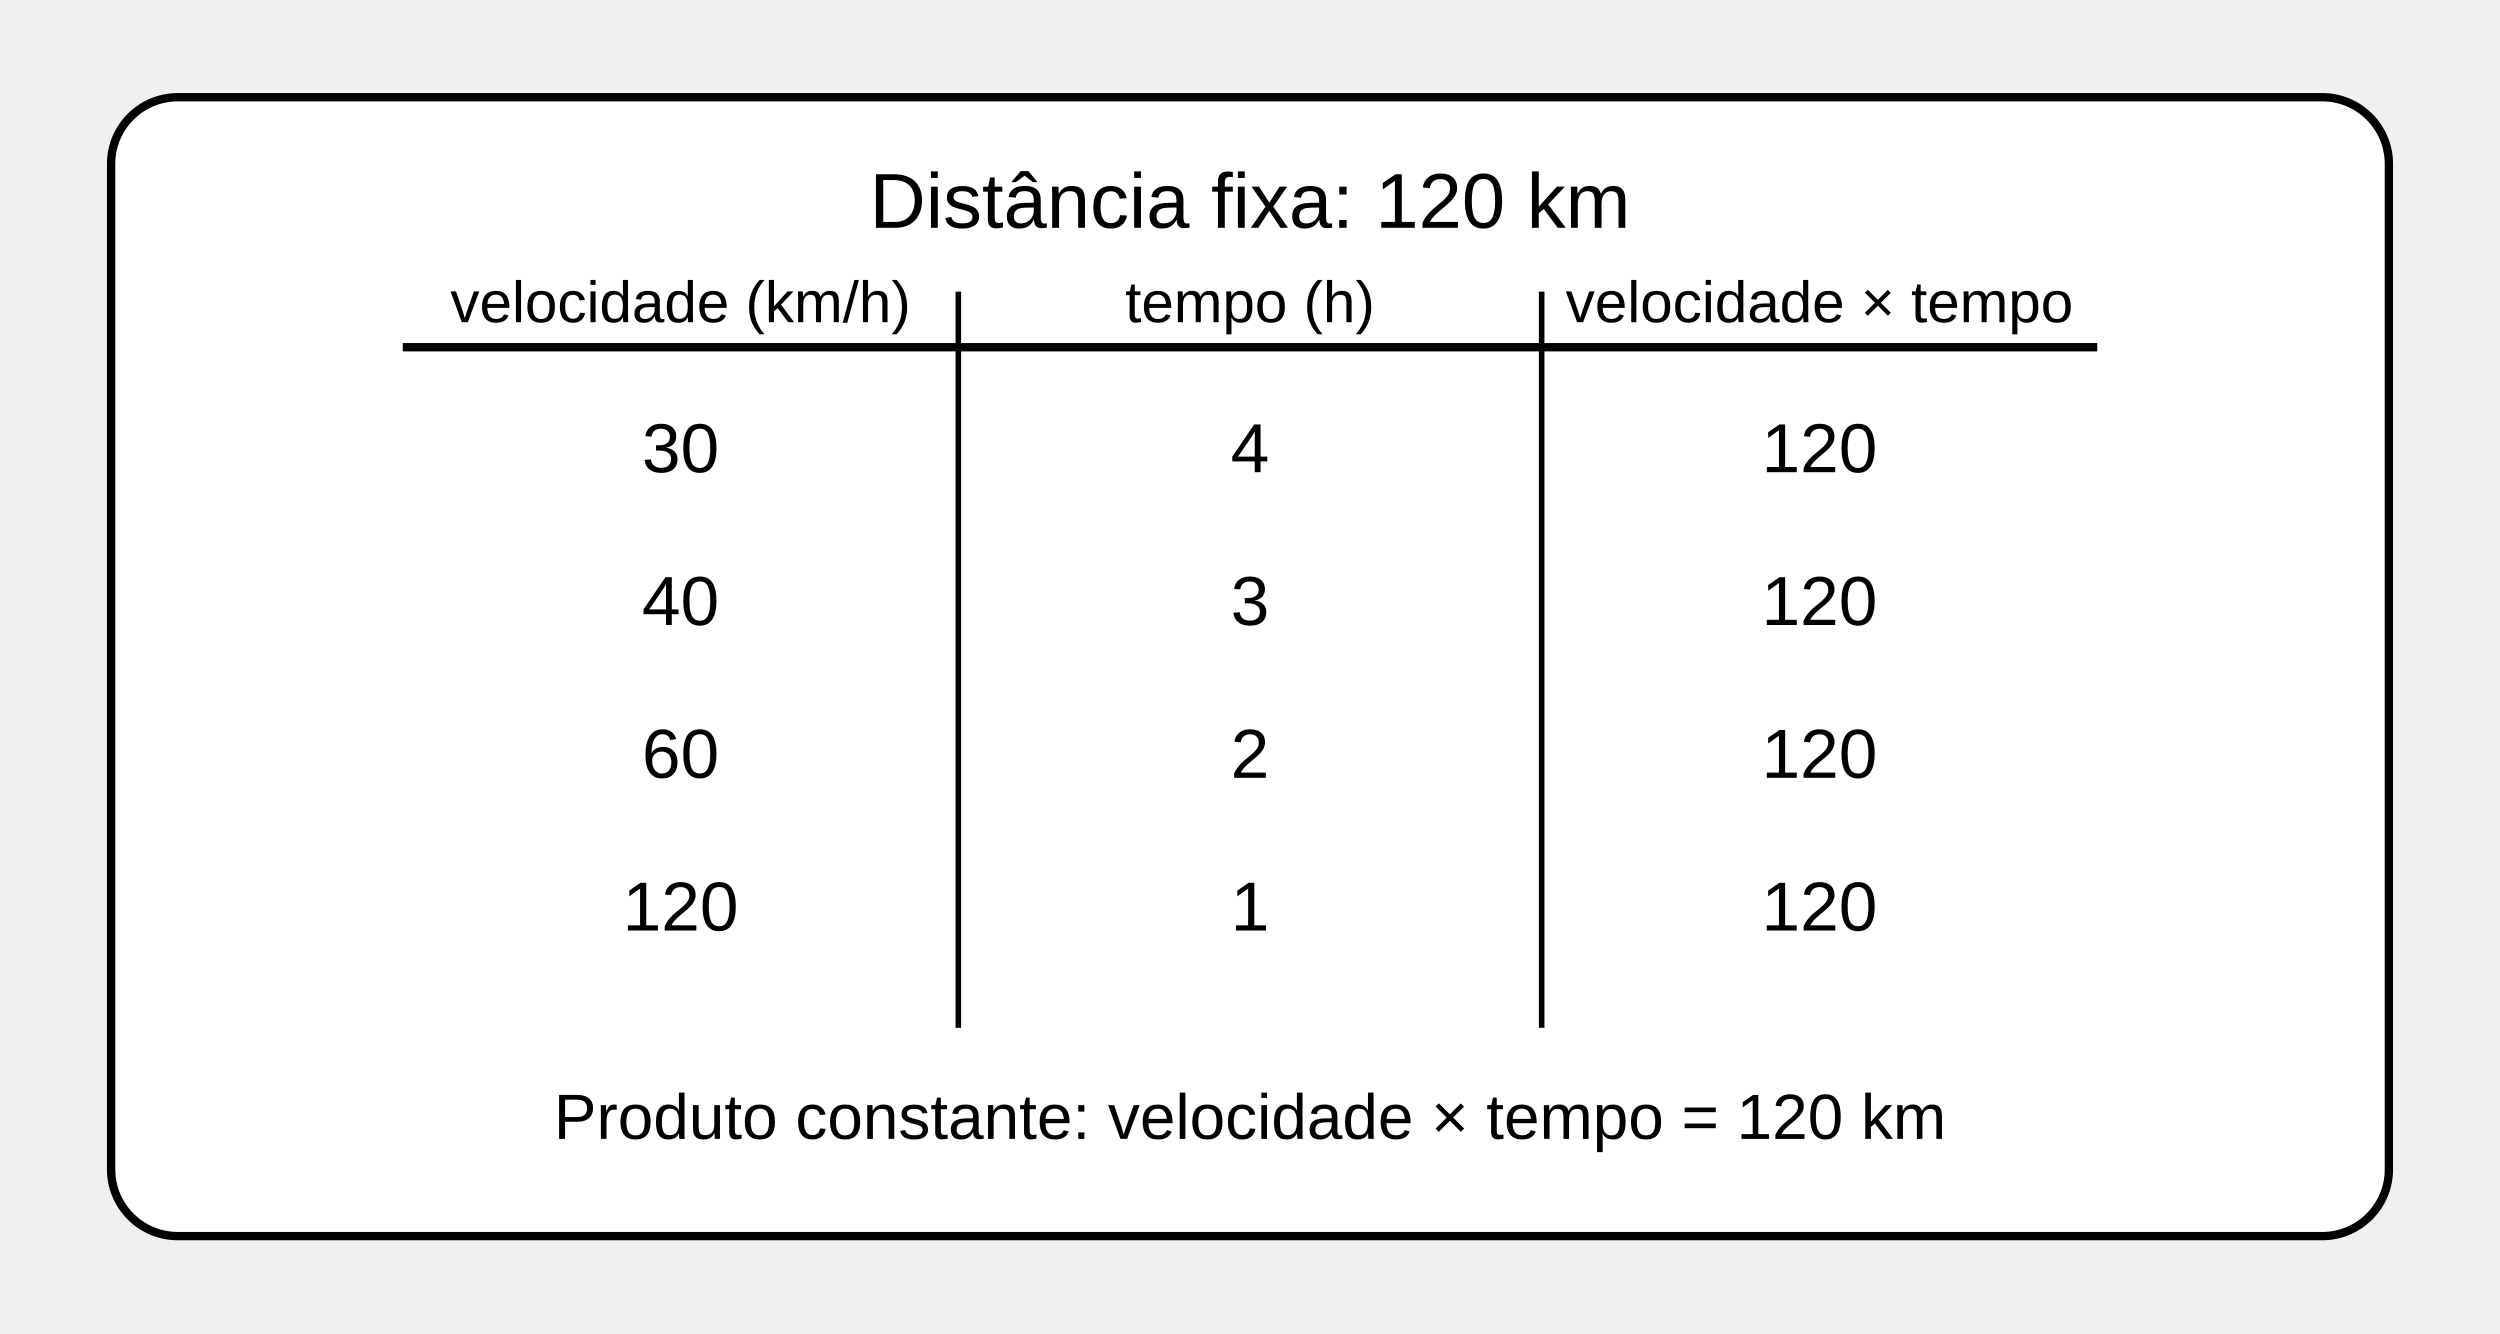
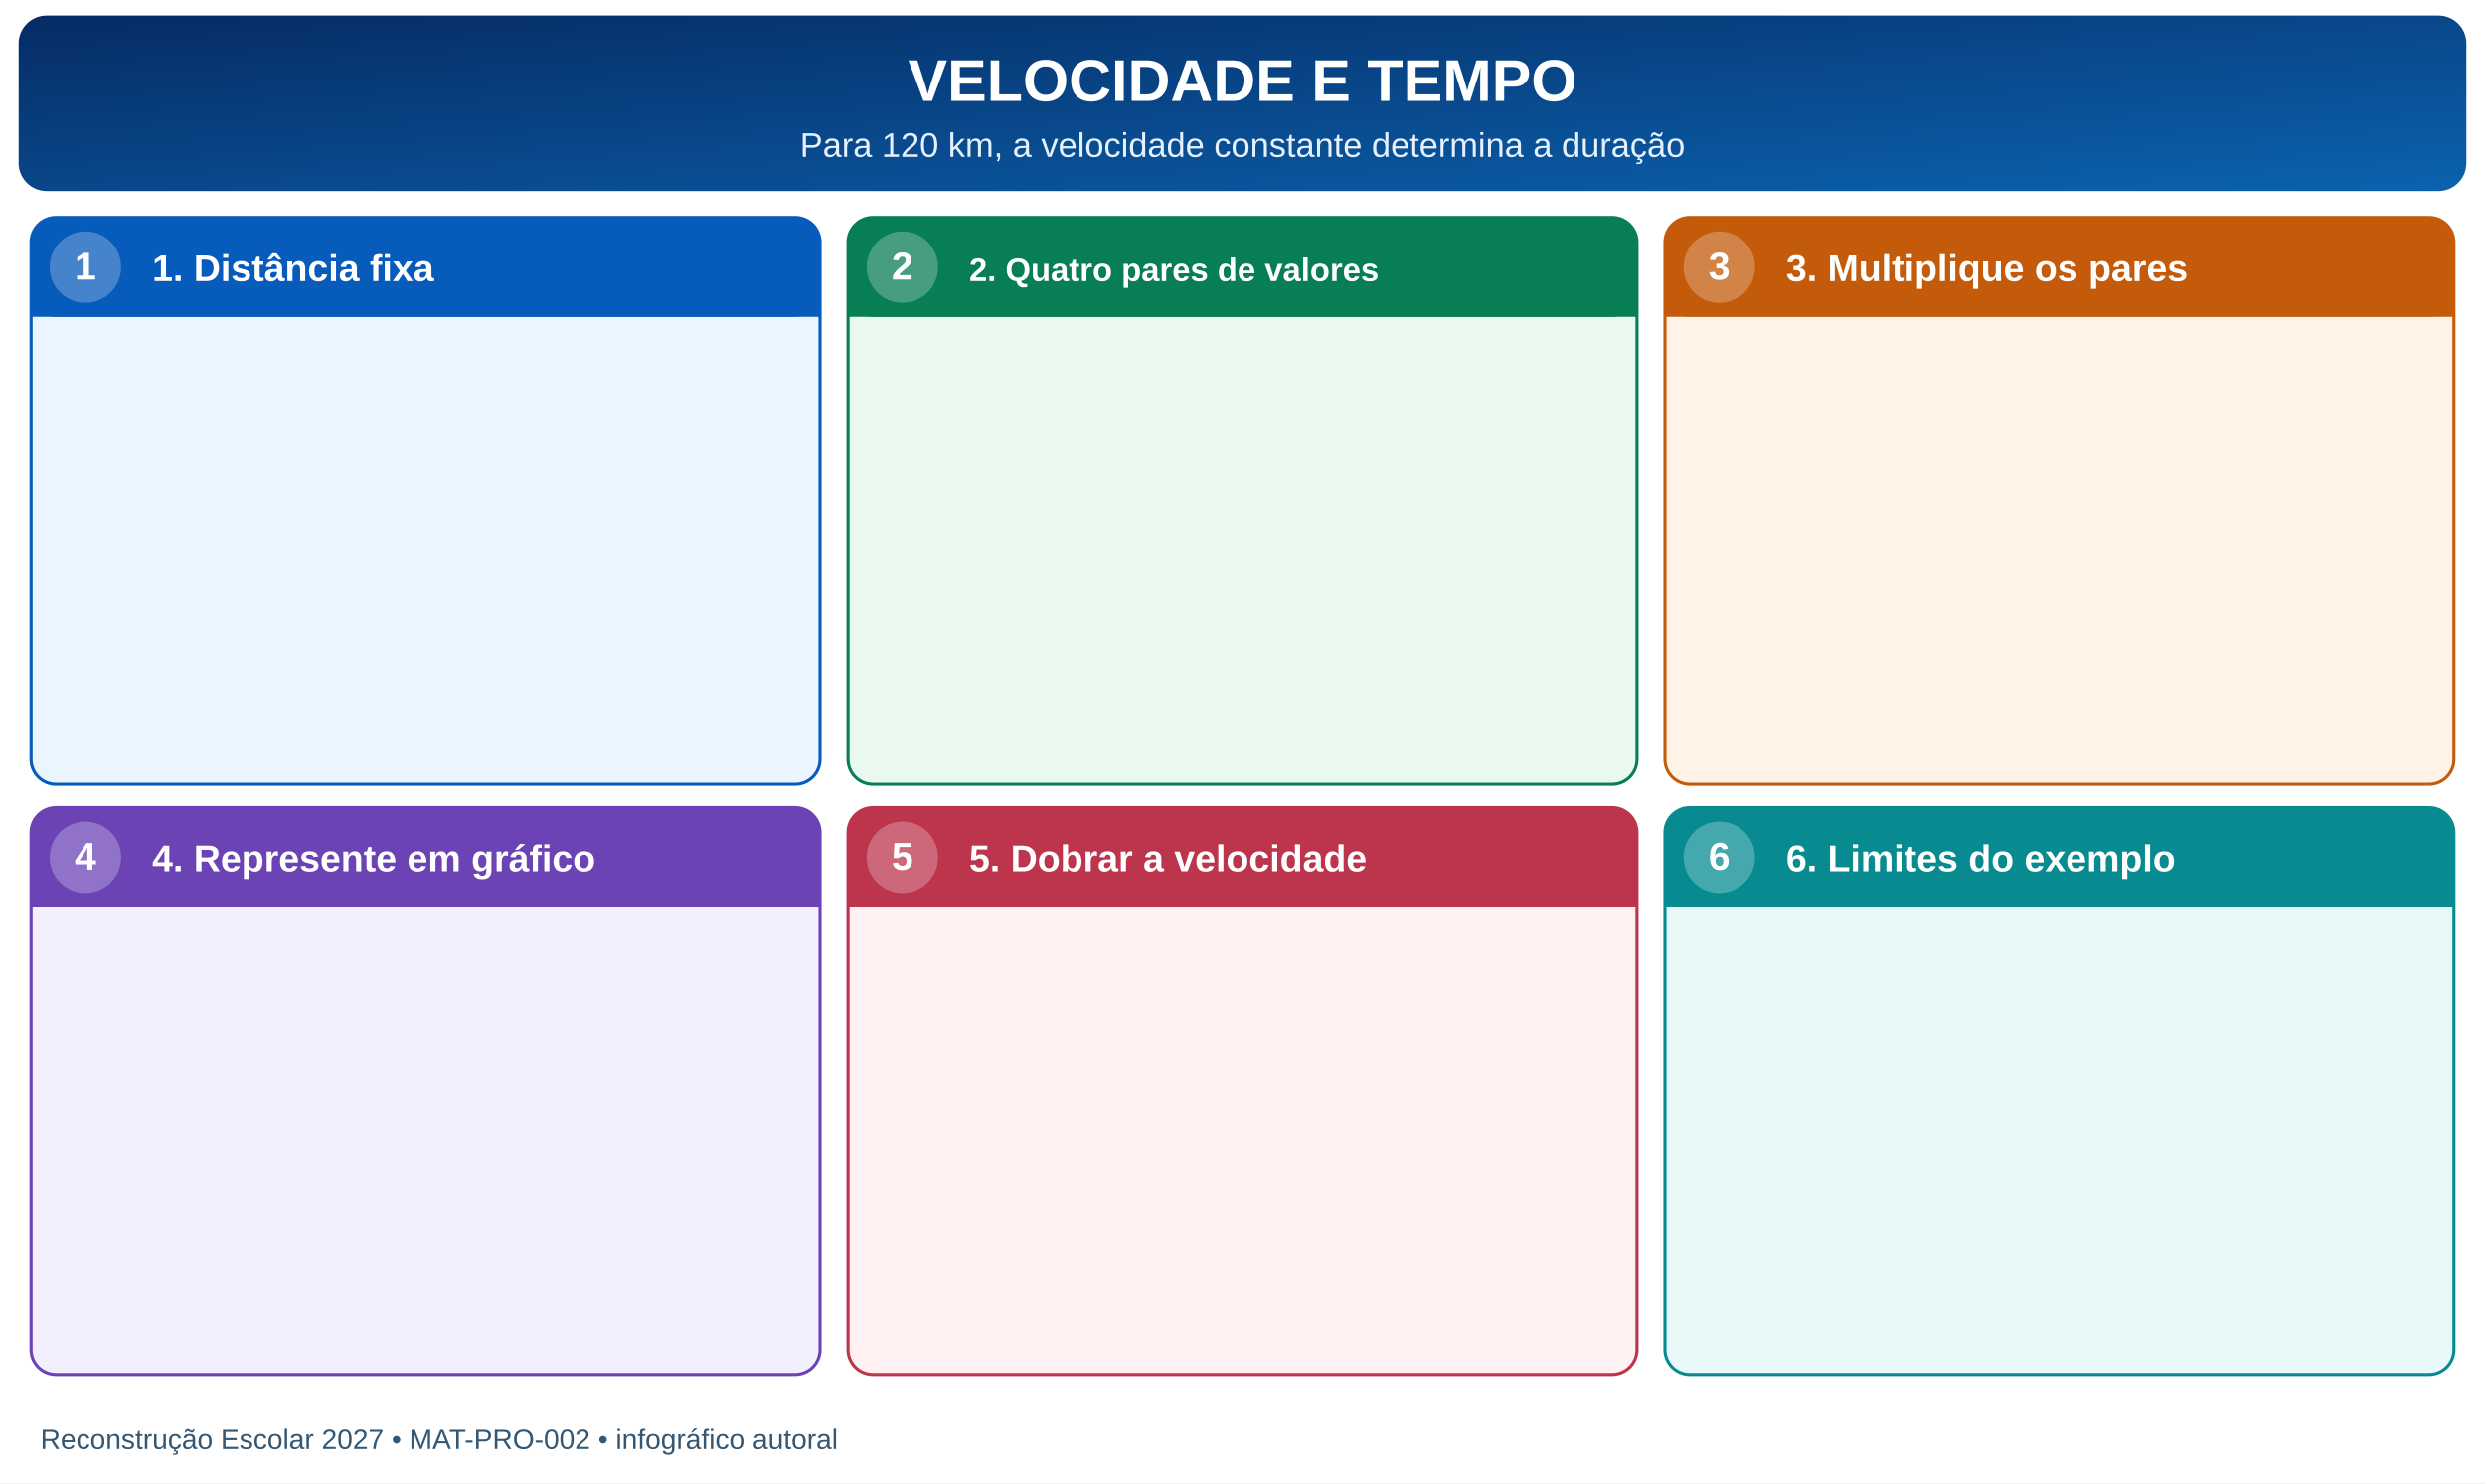
- <svg xmlns="http://www.w3.org/2000/svg" width="900" height="480" viewBox="0 0 900 480" role="img" aria-labelledby="t d">
-   <rect x="40" y="35" width="820" height="410" rx="24" fill="white" stroke="currentColor" stroke-width="3" />
-   <text x="450" y="82" text-anchor="middle" font-size="28" font-family="Arial">Distância fixa: 120 km</text>
-   <line x1="145" y1="125" x2="755" y2="125" stroke="currentColor" stroke-width="3" />
-   <line x1="345" y1="105" x2="345" y2="370" stroke="currentColor" stroke-width="2" />
-   <line x1="555" y1="105" x2="555" y2="370" stroke="currentColor" stroke-width="2" />
-   <text x="245" y="116" text-anchor="middle" font-size="21" font-family="Arial">velocidade (km/h)</text>
-   <text x="450" y="116" text-anchor="middle" font-size="21" font-family="Arial">tempo (h)</text>
-   <text x="655" y="116" text-anchor="middle" font-size="21" font-family="Arial">velocidade × tempo</text>
-   <g font-family="Arial" font-size="25" text-anchor="middle">
-     <text x="245" y="170">30</text>
-     <text x="450" y="170">4</text>
-     <text x="655" y="170">120</text>
-     <text x="245" y="225">40</text>
-     <text x="450" y="225">3</text>
-     <text x="655" y="225">120</text>
-     <text x="245" y="280">60</text>
-     <text x="450" y="280">2</text>
-     <text x="655" y="280">120</text>
-     <text x="245" y="335">120</text>
-     <text x="450" y="335">1</text>
-     <text x="655" y="335">120</text>
-   </g>
-   <text x="450" y="410" text-anchor="middle" font-size="23" font-family="Arial">Produto constante: velocidade × tempo = 120 km</text>
+ <svg xmlns="http://www.w3.org/2000/svg" viewBox="0 0 1600 955" role="img" aria-labelledby="title desc">
+   <defs>
+     <linearGradient id="hd" x1="0" y1="0" x2="1" y2="1">
+       <stop offset="0" stop-color="#062c65" />
+       <stop offset="1" stop-color="#0b62ae" />
+     </linearGradient>
+   </defs>
+   <rect width="1600" height="955" fill="#fff" />
+   <rect x="12" y="10" width="1576" height="113" rx="18" fill="url(#hd)" />
+   <text x="800" y="65" text-anchor="middle" font-family="Arial,DejaVu Sans,sans-serif" font-size="38" font-weight="700" fill="#fff">VELOCIDADE E TEMPO</text>
+   <text x="800" y="101" text-anchor="middle" font-family="Arial,DejaVu Sans,sans-serif" font-size="22" font-weight="400" fill="#e6f1ff">Para 120 km, a velocidade constante determina a duração</text>
+   <rect x="20" y="140" width="508" height="365" rx="16" fill="#ebf5ff" stroke="#075bbb" stroke-width="2" />
+   <rect x="20" y="140" width="508" height="64" rx="16" fill="#075bbb" />
+   <rect x="20" y="186" width="508" height="18" fill="#075bbb" />
+   <circle cx="55" cy="172" r="23" fill="#fff" opacity=".25" />
+   <text x="55" y="180" text-anchor="middle" font-family="Arial,DejaVu Sans,sans-serif" font-size="25" font-weight="700" fill="#fff">1</text>
+   <text x="98" y="181" text-anchor="start" font-family="Arial,DejaVu Sans,sans-serif" font-size="24" font-weight="700" fill="#fff">1. Distância fixa</text>
+   <rect x="546" y="140" width="508" height="365" rx="16" fill="#e9f9f0" stroke="#087e54" stroke-width="2" />
+   <rect x="546" y="140" width="508" height="64" rx="16" fill="#087e54" />
+   <rect x="546" y="186" width="508" height="18" fill="#087e54" />
+   <circle cx="581" cy="172" r="23" fill="#fff" opacity=".25" />
+   <text x="581" y="180" text-anchor="middle" font-family="Arial,DejaVu Sans,sans-serif" font-size="25" font-weight="700" fill="#fff">2</text>
+   <text x="624" y="181" text-anchor="start" font-family="Arial,DejaVu Sans,sans-serif" font-size="21" font-weight="700" fill="#fff">2. Quatro pares de valores</text>
+   <rect x="1072" y="140" width="508" height="365" rx="16" fill="#fff2e6" stroke="#c35b0b" stroke-width="2" />
+   <rect x="1072" y="140" width="508" height="64" rx="16" fill="#c35b0b" />
+   <rect x="1072" y="186" width="508" height="18" fill="#c35b0b" />
+   <circle cx="1107" cy="172" r="23" fill="#fff" opacity=".25" />
+   <text x="1107" y="180" text-anchor="middle" font-family="Arial,DejaVu Sans,sans-serif" font-size="25" font-weight="700" fill="#fff">3</text>
+   <text x="1150" y="181" text-anchor="start" font-family="Arial,DejaVu Sans,sans-serif" font-size="24" font-weight="700" fill="#fff">3. Multiplique os pares</text>
+   <rect x="20" y="520" width="508" height="365" rx="16" fill="#f3efff" stroke="#6b43b5" stroke-width="2" />
+   <rect x="20" y="520" width="508" height="64" rx="16" fill="#6b43b5" />
+   <rect x="20" y="566" width="508" height="18" fill="#6b43b5" />
+   <circle cx="55" cy="552" r="23" fill="#fff" opacity=".25" />
+   <text x="55" y="560" text-anchor="middle" font-family="Arial,DejaVu Sans,sans-serif" font-size="25" font-weight="700" fill="#fff">4</text>
+   <text x="98" y="561" text-anchor="start" font-family="Arial,DejaVu Sans,sans-serif" font-size="24" font-weight="700" fill="#fff">4. Represente em gráfico</text>
+   <rect x="546" y="520" width="508" height="365" rx="16" fill="#fff0f2" stroke="#bc354d" stroke-width="2" />
+   <rect x="546" y="520" width="508" height="64" rx="16" fill="#bc354d" />
+   <rect x="546" y="566" width="508" height="18" fill="#bc354d" />
+   <circle cx="581" cy="552" r="23" fill="#fff" opacity=".25" />
+   <text x="581" y="560" text-anchor="middle" font-family="Arial,DejaVu Sans,sans-serif" font-size="25" font-weight="700" fill="#fff">5</text>
+   <text x="624" y="561" text-anchor="start" font-family="Arial,DejaVu Sans,sans-serif" font-size="24" font-weight="700" fill="#fff">5. Dobrar a velocidade</text>
+   <rect x="1072" y="520" width="508" height="365" rx="16" fill="#e9f9fa" stroke="#078b91" stroke-width="2" />
+   <rect x="1072" y="520" width="508" height="64" rx="16" fill="#078b91" />
+   <rect x="1072" y="566" width="508" height="18" fill="#078b91" />
+   <circle cx="1107" cy="552" r="23" fill="#fff" opacity=".25" />
+   <text x="1107" y="560" text-anchor="middle" font-family="Arial,DejaVu Sans,sans-serif" font-size="25" font-weight="700" fill="#fff">6</text>
+   <text x="1150" y="561" text-anchor="start" font-family="Arial,DejaVu Sans,sans-serif" font-size="24" font-weight="700" fill="#fff">6. Limites do exemplo</text>
+   <text x="26" y="933" text-anchor="start" font-family="Arial,DejaVu Sans,sans-serif" font-size="18" font-weight="400" fill="#355772">Reconstrução Escolar 2027 • MAT-PRO-002 • infográfico autoral</text>
</svg>
